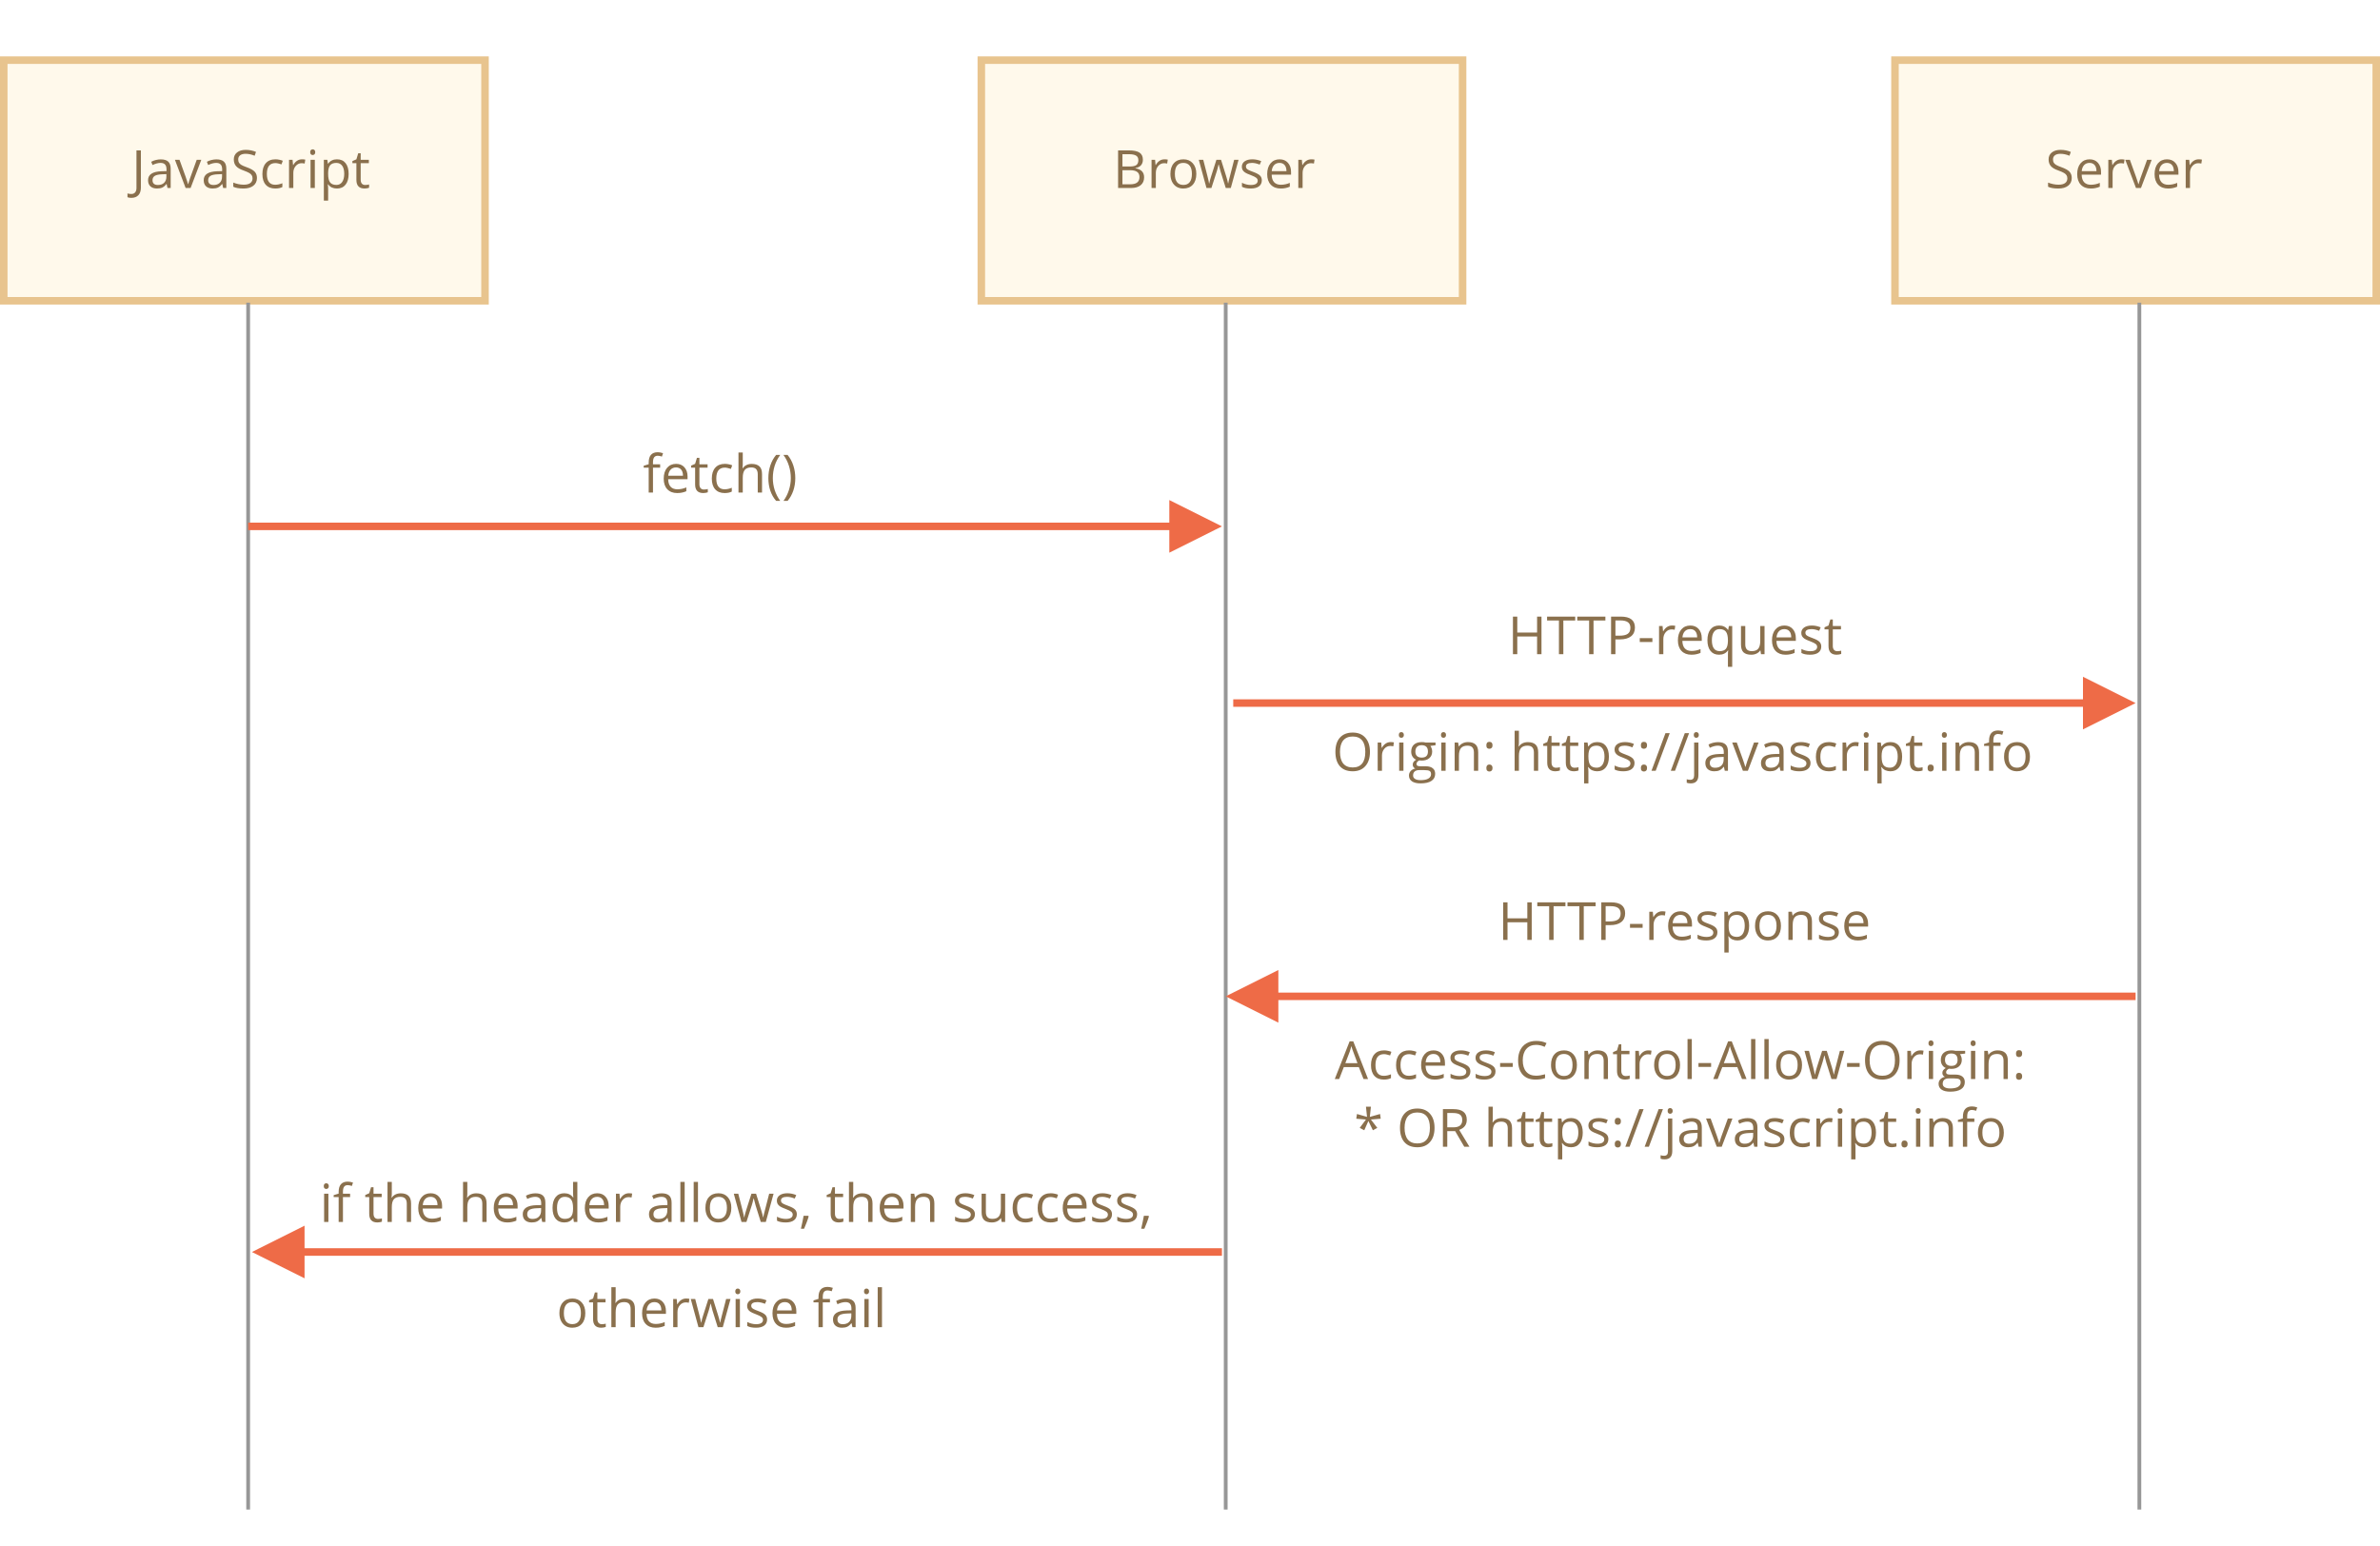
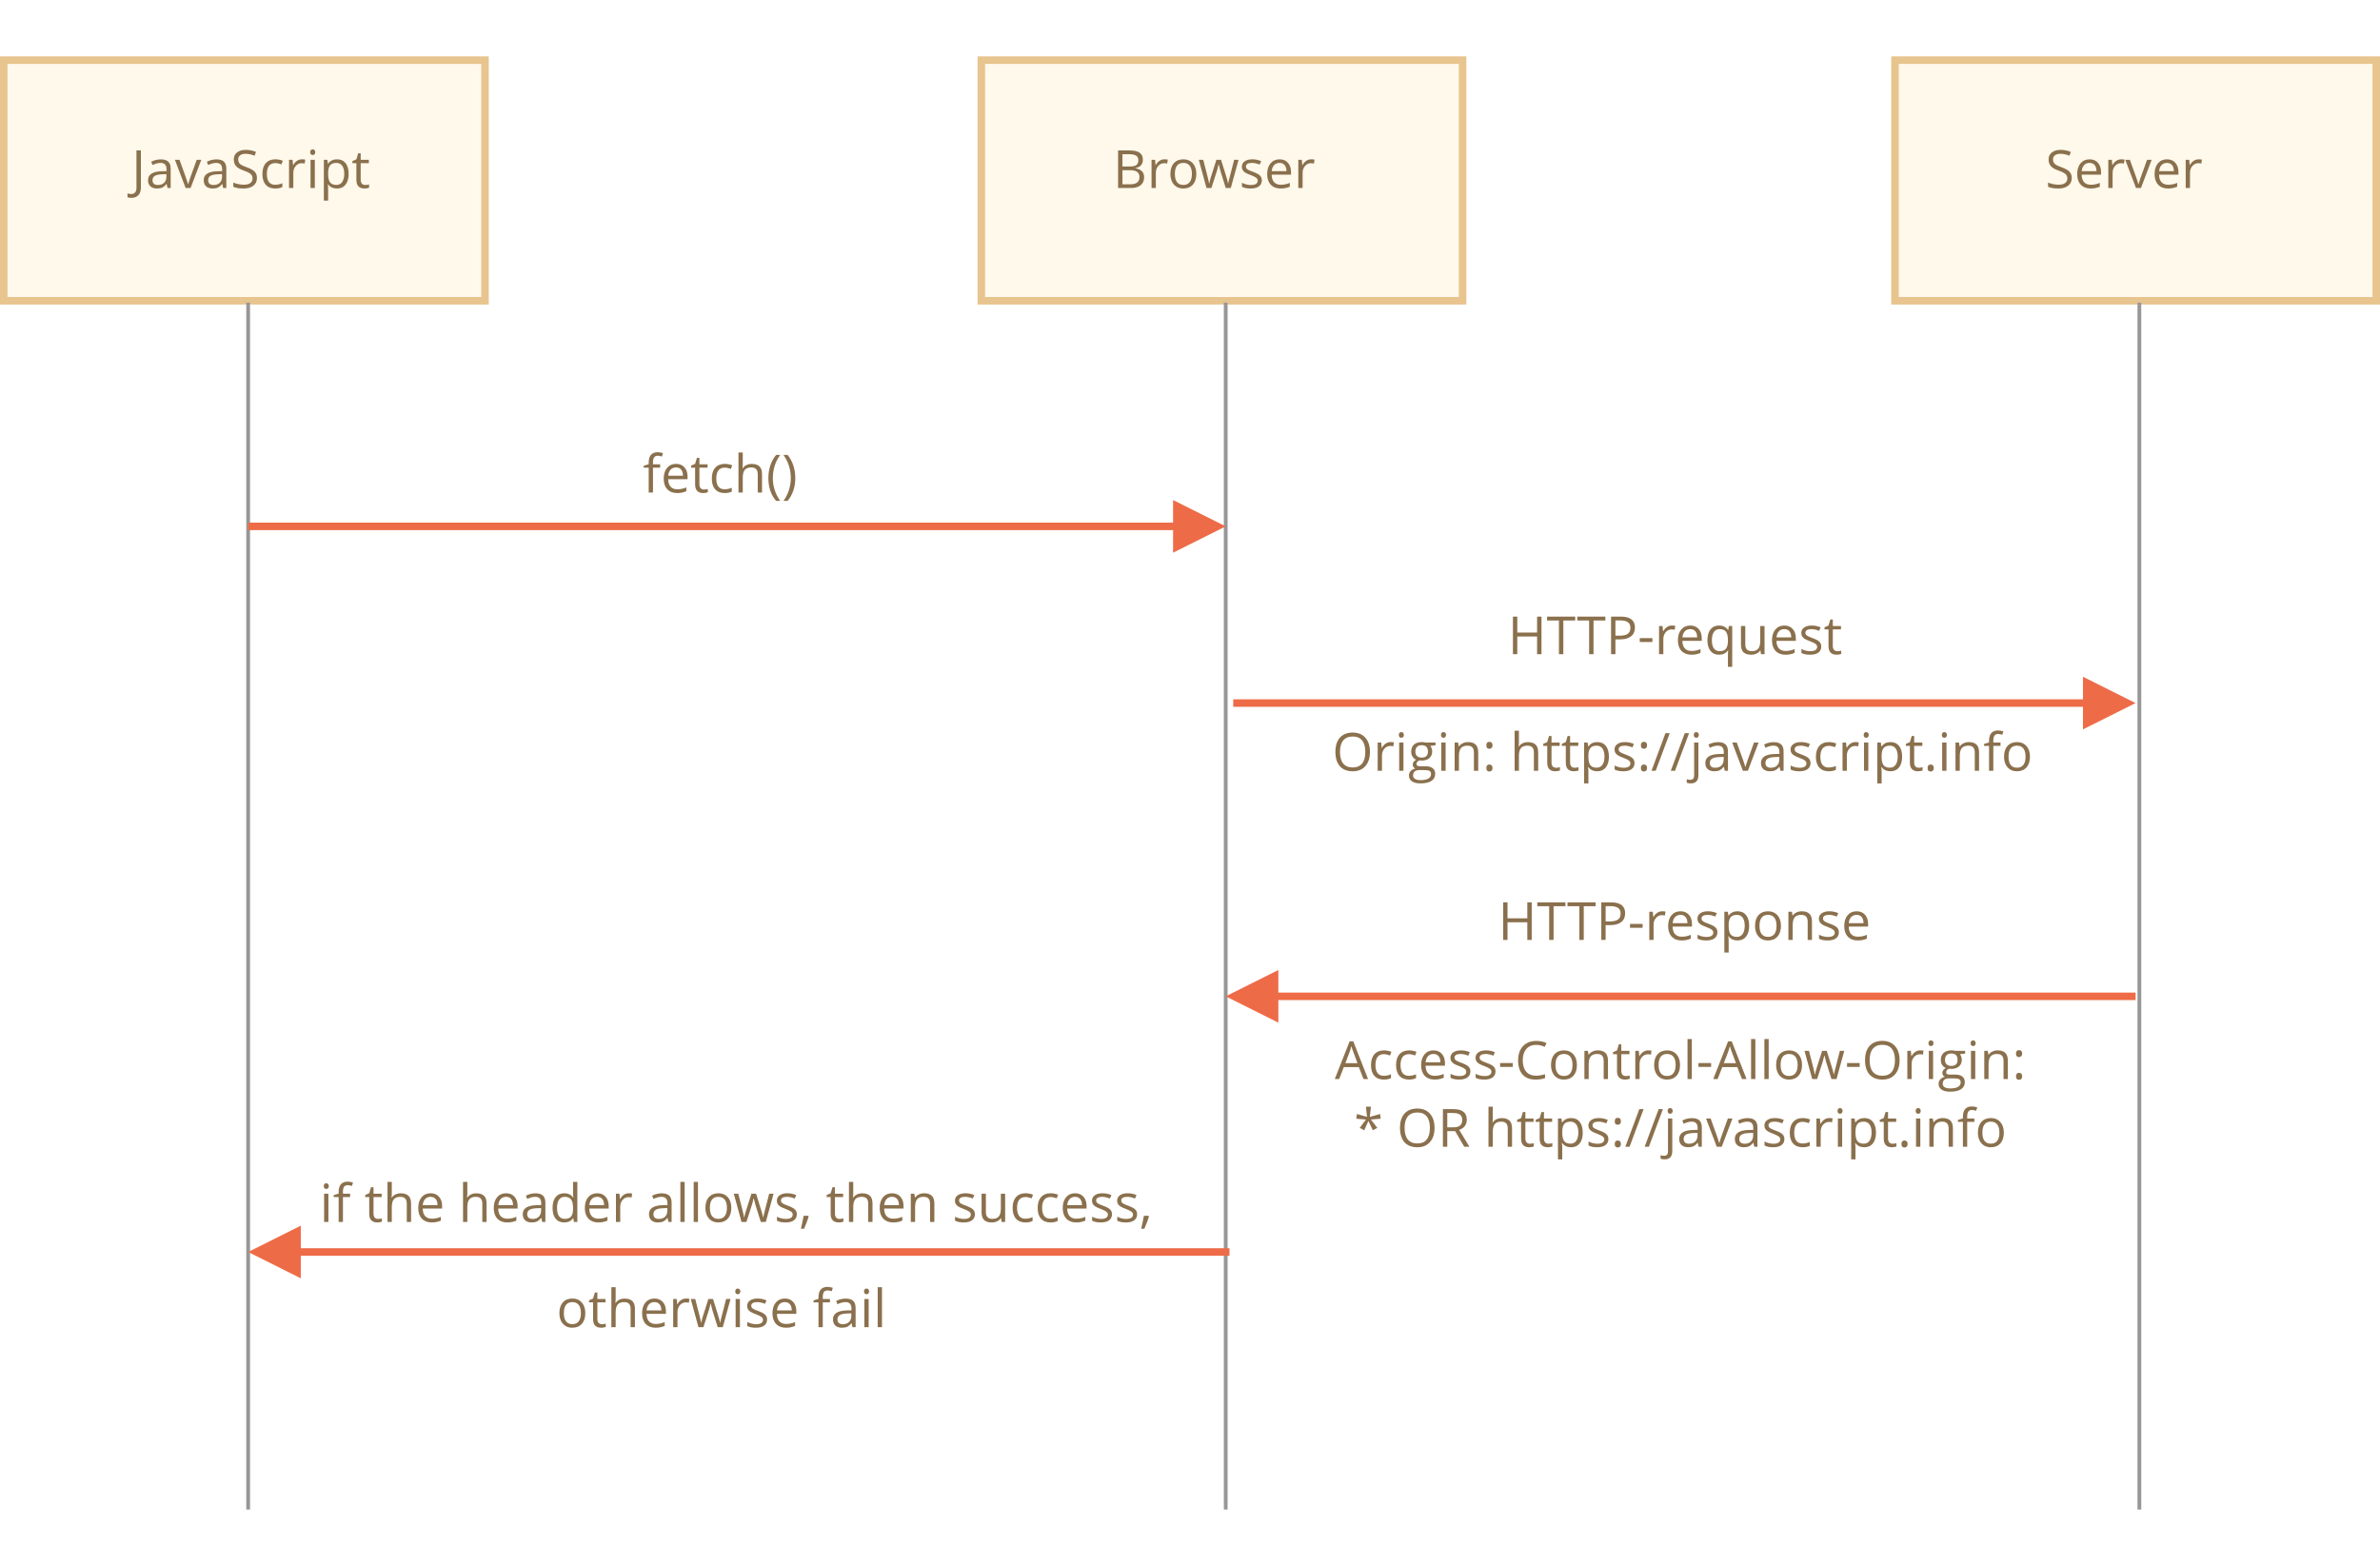
<svg xmlns="http://www.w3.org/2000/svg" width="633px" height="411px" viewBox="0 0 633 411" version="1.1">
  <g id="network" stroke="none" stroke-width="1" fill="none" fill-rule="evenodd">
    <g id="xhr-another-domain.svg">
      <rect id="Rectangle-227" stroke="#E8C48E" stroke-width="2" fill="#FFF9EB" x="1" y="16" width="128" height="64" />
      <text id="JavaScript" font-family="OpenSans-Regular, Open Sans" font-size="14" font-weight="normal" fill="#8A704D">
        <tspan x="35" y="50">JavaScript</tspan>
      </text>
      <rect id="Rectangle-228" stroke="#E8C48E" stroke-width="2" fill="#FFF9EB" x="261" y="16" width="128" height="64" />
      <text id="Browser" font-family="OpenSans-Regular, Open Sans" font-size="14" font-weight="normal" fill="#8A704D">
        <tspan x="296" y="50">Browser</tspan>
      </text>
      <rect id="Rectangle-229" stroke="#E8C48E" stroke-width="2" fill="#FFF9EB" x="504" y="16" width="128" height="64" />
      <text id="Server" font-family="OpenSans-Regular, Open Sans" font-size="14" font-weight="normal" fill="#8A704D">
        <tspan x="544" y="50">Server</tspan>
      </text>
      <path d="M66,81 L66,401" id="Line" stroke="#979797" stroke-linecap="square" />
      <path d="M326,81 L326,401" id="Line" stroke="#979797" stroke-linecap="square" />
      <path d="M569,81 L569,401" id="Line" stroke="#979797" stroke-linecap="square" />
-       <path id="Line" d="M311,141 L66,141 L66,139 L311,139 L311,133 L325,140 L311,147 L311,141 Z" fill="#EE6B47" fill-rule="nonzero" />
+       <path id="Line" d="M312,141 L66,141 L66,139 L312,139 L312,133 L326,140 L312,147 L312,141 Z" fill="#EE6B47" fill-rule="nonzero" />
      <text id="Origin:-https://java" font-family="OpenSans-Regular, Open Sans" font-size="14" font-weight="normal" line-spacing="26" fill="#8A704D">
        <tspan x="354.312" y="205">Origin: https://javascript.info</tspan>
      </text>
      <text id="HTTP-request" font-family="OpenSans-Regular, Open Sans" font-size="14" font-weight="normal" line-spacing="26" fill="#8A704D">
        <tspan x="401.015" y="174">HTTP-request</tspan>
      </text>
      <text id="fetch()" font-family="OpenSans-Regular, Open Sans" font-size="14" font-weight="normal" fill="#8A704D">
        <tspan x="171" y="131">fetch()</tspan>
      </text>
      <text id="HTTP-response" font-family="OpenSans-Regular, Open Sans" font-size="14" font-weight="normal" line-spacing="27" fill="#8A704D">
        <tspan x="398.419" y="250">HTTP-response</tspan>
      </text>
      <text id="Access-Control-Allow" font-family="OpenSans-Regular, Open Sans" font-size="14" font-weight="normal" line-spacing="18" fill="#8A704D">
        <tspan x="355" y="287">Access-Control-Allow-Origin: </tspan>
        <tspan x="360.13" y="305">* OR https://javascript.info</tspan>
      </text>
      <text id="if-the-header-allows" font-family="OpenSans-Regular, Open Sans" font-size="14" font-weight="normal" line-spacing="18" fill="#8A704D">
        <tspan x="85" y="325">if the header allows, then success,</tspan>
      </text>
      <text id="otherwise-fail" font-family="OpenSans-Regular, Open Sans" font-size="14" font-weight="normal" line-spacing="18" fill="#8A704D">
        <tspan x="148" y="353">otherwise fail</tspan>
      </text>
      <path id="Line" d="M554,188 L328,188 L328,186 L554,186 L554,180 L568,187 L554,194 L554,188 Z" fill="#EE6B47" fill-rule="nonzero" />
      <path id="Line-2" d="M340,264 L568,264 L568,266 L340,266 L340,272 L326,265 L340,258 L340,264 Z" fill="#EE6B47" fill-rule="nonzero" />
-       <path id="Line-3" d="M81,332 L325,332 L325,334 L81,334 L81,340 L67,333 L81,326 L81,332 Z" fill="#EE6B47" fill-rule="nonzero" />
+       <path id="Line-3" d="M80,332 L327,332 L327,334 L80,334 L80,340 L66,333 L80,326 L80,332 Z" fill="#EE6B47" fill-rule="nonzero" />
    </g>
  </g>
</svg>
